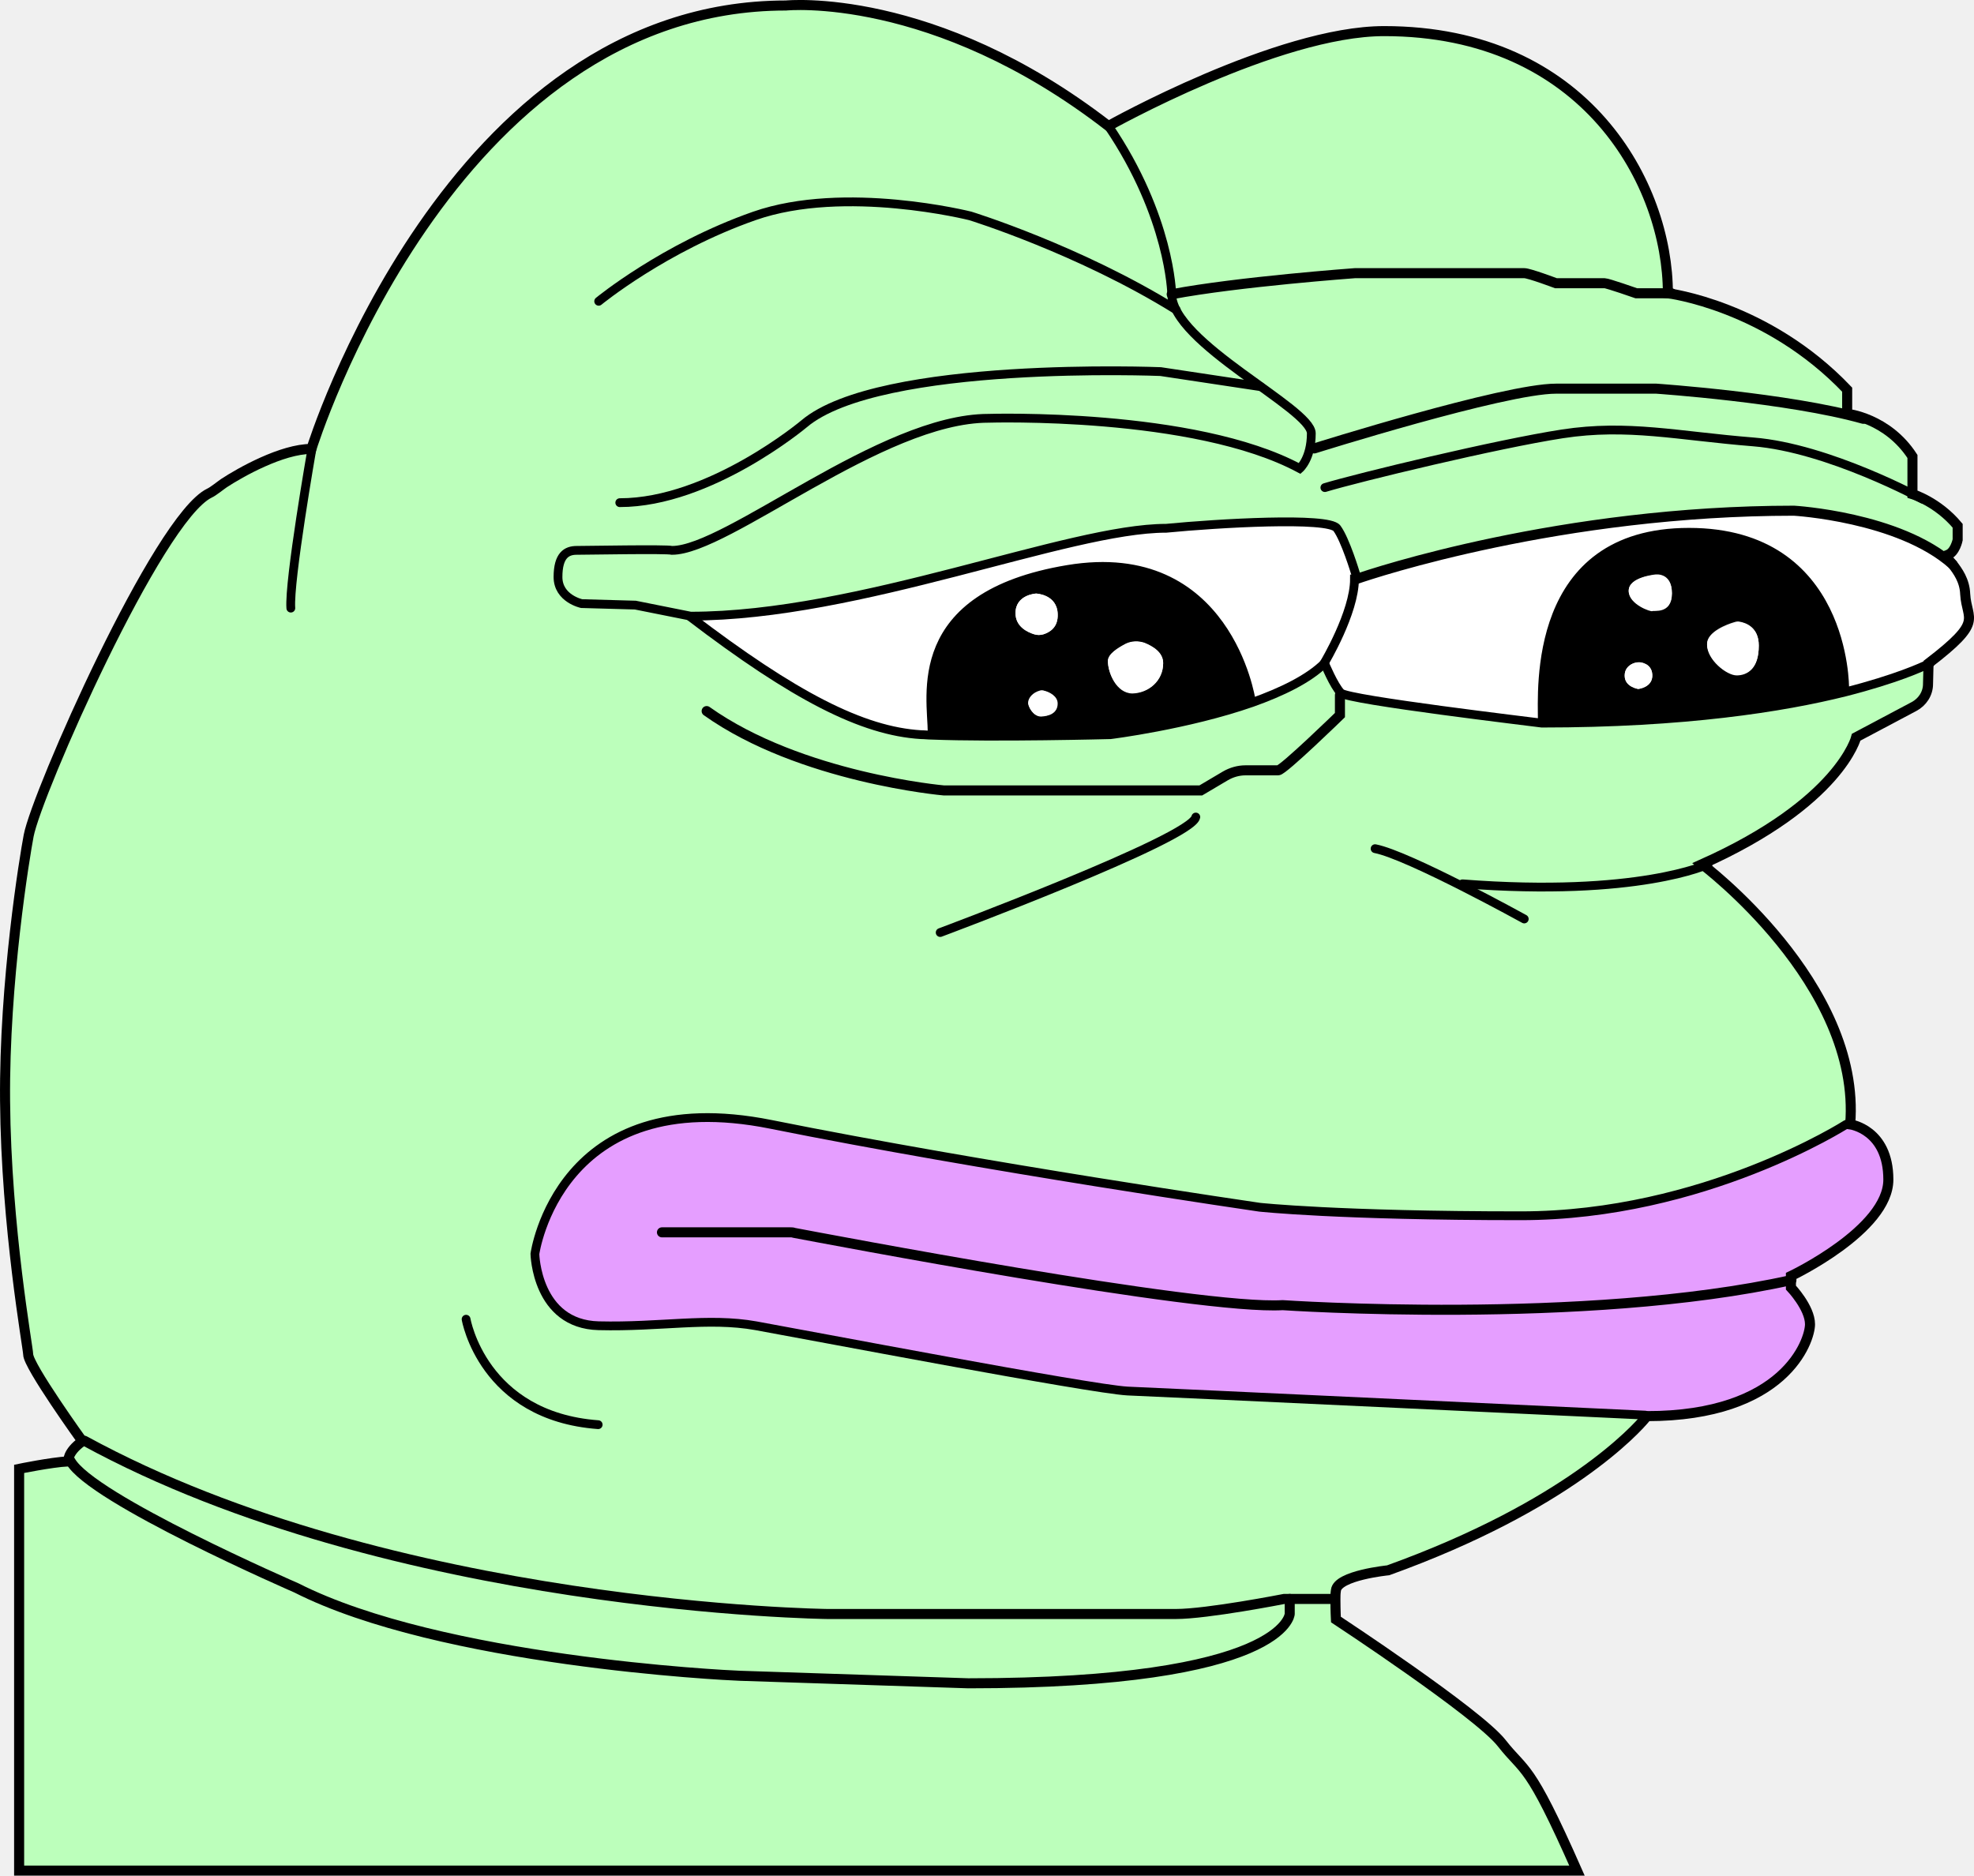
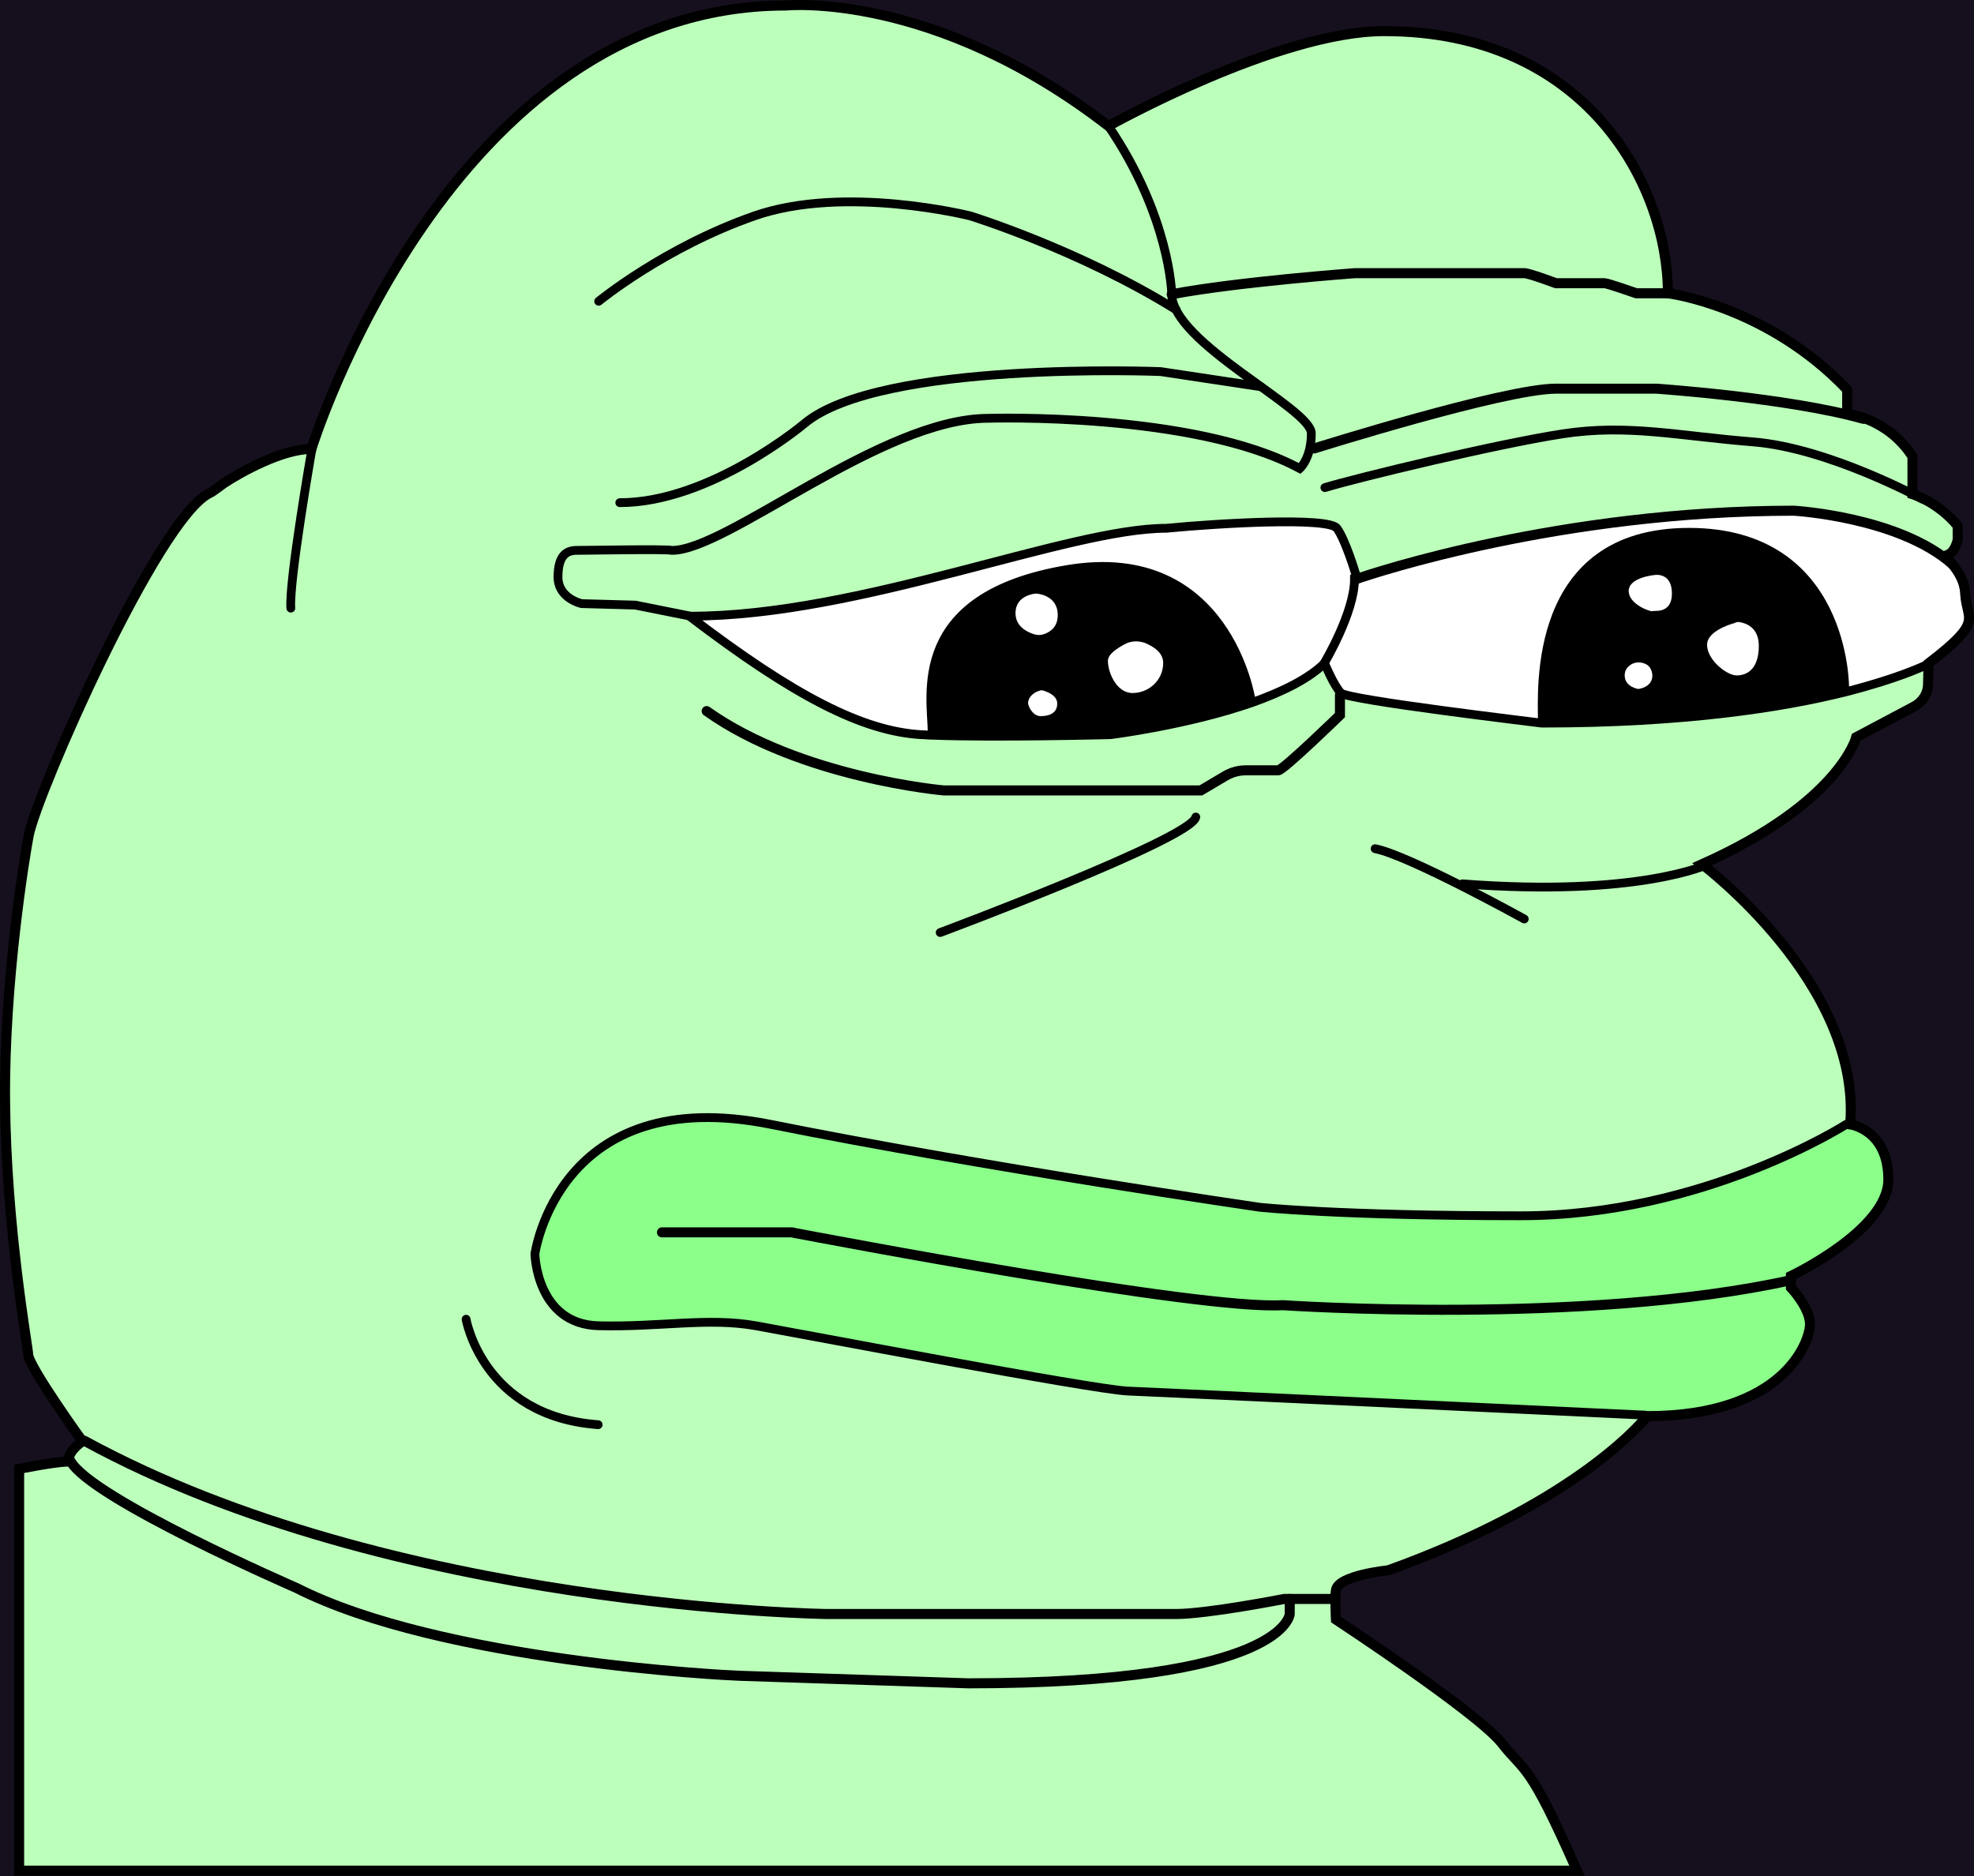
- <svg xmlns="http://www.w3.org/2000/svg" width="90.86mm" height="86.337mm" viewBox="0 0 90.86 86.337" version="1.1" id="svg1" xml:space="preserve">
+ <svg xmlns="http://www.w3.org/2000/svg" width="90.859mm" height="86.337mm" viewBox="0 0 90.859 86.337" version="1.1" id="svg1" xml:space="preserve">
  <defs id="defs1" />
-   <g id="layer1" transform="translate(-3296.678,-85.73261)">
-     <g id="g170-0-9" transform="matrix(0.2311585,0,0,0.2311585,3296.079,84.22902)">
-       <g id="g159-8-5">
-         <g id="g148-1-3">
-           <path class="st0" d="m 330.4,288.7 -0.3,-0.3 c 0,0 -95.7,-4.5 -103.1,-4.8 -7.4,-0.4 -64.5,-11.3 -74,-13 -9.5,-1.7 -19,0.3 -31.3,0 -12.3,-0.3 -12.7,-14.3 -12.7,-14.3 0,0 4.7,-34.3 47,-25.8 42.3,8.5 97.3,16.5 97.3,16.5 0,0 15.7,1.7 52,1.7 36.3,0 64.8,-18.2 64.8,-18.2 h 1 c 0,0 7.6,1 7.6,11 0,10 -19.4,19.2 -19.4,19.2 v 2.3 c 0,0 3.8,4 3.8,7.3 0,3.3 -5,18.3 -32.5,18.3 0.1,-0.2 0,-0.1 -0.2,0.1 z" id="path134-0-1" style="fill:#e59eff;fill-opacity:1" />
-           <path class="st1" d="M 3.6,225.6 C 3.4,201.9 7.5,177 8.3,172.8 c 1.6,-8.4 25.7,-63.2 36,-68.2 0.7,-0.3 2.3,-1.6 2.9,-2 3.2,-2.1 11.5,-6.8 17.4,-6.8 0,0 27.3,-88.3 94.5,-88.3 0,0 29.3,-3 64.2,24 12.3,18.2 12.6,33.5 12.6,33.5 0,9.8 27.8,22.8 27.8,27.8 0,5 -2.3,7 -2.3,7 -21,-11.3 -62,-10 -62,-10 -21.3,0 -52,26.3 -63,26.3 -1,-0.3 -17,0 -19,0 -2,0 -3.7,1 -3.7,5.3 0,4.3 4.7,5.3 4.7,5.3 l 10.7,0.3 11,2.2 c 20.7,15.8 34.3,22.8 46,23.5 0.6,0 1.3,0.1 2.1,0.1 12.4,0.5 35.6,-0.1 35.6,-0.1 0,0 15.3,-1.9 28.2,-6.4 5.9,-2.1 11.2,-4.7 14.5,-7.9 0,0 2,4.7 3.3,6 1.3,1.3 38.6,5.8 40,6 0,0 0,0 0,0 28.4,0 48,-3.2 60.4,-6.2 10.2,-2.5 15.4,-5 16.6,-5.6 l -0.1,4 c 0,1.9 -1.1,3.6 -2.8,4.5 l -11.5,6.1 c 0,0 -3.2,13 -30.7,25.3 0,0 31.8,23.8 29.5,51.8 h -1 c 0,0 -28.4,18.2 -64.8,18.2 -36.4,0 -52,-1.7 -52,-1.7 0,0 -55,-8 -97.3,-16.5 -42.3,-8.5 -47,25.8 -47,25.8 0,0 0.3,14 12.7,14.3 12.3,0.3 21.8,-1.7 31.3,0 9.5,1.7 66.6,12.6 74,13 7.4,0.3 103.1,4.8 103.1,4.8 l 0.3,0.3 c -1.9,2.3 -15.5,17.5 -51.3,30.4 0,0 -10.1,1 -10.4,4 -0.1,0.6 -0.1,1.2 -0.1,1.8 h -0.3 -9 -1 c 0,0 -15.3,3 -21.6,3 -6.3,0 -69.3,0 -69.3,0 0,0 -86.7,-1 -148,-34.5 H 19 c 0,0 -10.8,-15 -10.8,-17.3 0,-1 -4.4,-25 -4.6,-50.3 z" id="path135-3-1" style="fill:#bcffbb;fill-opacity:1" />
-           <path class="st2" d="m 393.9,124.9 c 0.3,5.3 3.8,5.3 -7.3,13.8 v 0.1 c -1.2,0.6 -6.4,3 -16.6,5.6 l -0.2,-0.8 c 0,0 0.3,-31 -31,-31 -31.3,0 -29.2,31.4 -29.2,37.5 v 0.5 c -1.4,-0.2 -38.6,-4.6 -40,-6 -1.4,-1.4 -3.3,-6 -3.3,-6 0,0 6,-10 6,-16.7 0,0 0.1,0 0.3,-0.1 3.4,-1.2 40.8,-13.6 87.1,-13.6 0,0 20.9,1.2 31.6,10.7 v 0 c 1.1,1.3 2.5,3.2 2.6,6 z" id="path136-1-2" style="fill:#ffffff" />
-           <path class="st1" d="m 392.4,111.1 v 2.8 c 0,0 -0.5,2.5 -2,3 -0.7,0.2 0,0.9 1,2.1 -10.7,-9.6 -31.6,-10.7 -31.6,-10.7 -46.3,0 -83.7,12.4 -87.1,13.6 l -0.3,-0.9 c 0,0 -2,-6.7 -3.7,-9 -1.7,-2.3 -23.7,-1 -34,0 -19.6,0 -61,17.5 -94.7,17.5 l -11,-2.2 -10.7,-0.3 c 0,0 -4.7,-1 -4.7,-5.3 0,-4.3 1.7,-5.3 3.7,-5.3 2,0 18,-0.3 19,0 11,0 41.7,-26.3 63,-26.3 0,0 41,-1.3 62,10 0,0 2.3,-2 2.3,-7 0,-5 -27.8,-18 -27.8,-27.8 0,0 -0.4,-15.3 -12.6,-33.4 0,0 33.7,-18.9 54.9,-18.9 40.3,0 56.5,30.7 56.5,52.2 0,0 19.7,2.4 35.7,19.2 v 4.8 c 0,0 8,0.8 13,8.5 v 7.5 c 0.1,-0.3 5.1,1.2 9.1,5.9 z" id="path137-1-6" style="fill:#bcffbb;fill-opacity:1" />
-           <path d="m 369.9,143.5 0.2,0.8 c -12.4,3.1 -32,6.2 -60.4,6.2 0,0 0,0 0,0 V 150 c 0,-6.1 -2.2,-37.5 29.2,-37.5 31.4,0 31,31 31,31 z M 352.8,135 c 0,-3.6 -2.6,-4.5 -3.8,-4.7 -0.4,-0.1 -0.8,0 -1.1,0.1 -1.4,0.4 -5.4,1.9 -5.4,4.3 0,3 3.8,6.1 5.9,6.1 2.1,0 4.4,-1 4.4,-5.8 z m -17.3,-10.4 c 0,-4.2 -3.3,-3.7 -3.3,-3.7 0,0 -5.3,0.5 -5.3,3.2 0,2.7 4.5,4.1 4.7,4 0.1,-0.2 3.9,0.7 3.9,-3.5 z m -6.7,19.1 c 0,0 2.9,-0.3 2.8,-2.8 0,-1.2 -0.7,-1.9 -1.4,-2.2 -0.9,-0.5 -1.9,-0.4 -2.8,0.1 -0.7,0.4 -1.3,1.1 -1.3,2.2 -0.1,2.3 2.7,2.7 2.7,2.7 z" id="path138-5-9" />
-           <path class="st2" d="m 349,130.4 c 1.2,0.2 3.8,1 3.8,4.7 0,4.7 -2.4,5.9 -4.4,5.9 -2,0 -5.9,-3.1 -5.9,-6.1 0,-2.5 4,-3.9 5.4,-4.3 0.4,-0.2 0.8,-0.3 1.1,-0.2 z" id="path139-0-1" style="fill:#ffffff" />
-           <path class="st2" d="m 332.2,121 c 0,0 3.3,-0.5 3.3,3.7 0,4.2 -3.7,3.3 -3.9,3.5 -0.2,0.2 -4.7,-1.3 -4.7,-4 0,-2.8 5.3,-3.2 5.3,-3.2 z" id="path140-8-9" style="fill:#ffffff" />
-           <path class="st2" d="m 331.6,140.9 c 0.1,2.5 -2.8,2.8 -2.8,2.8 0,0 -2.7,-0.4 -2.7,-2.7 0,-1.2 0.7,-1.8 1.3,-2.2 0.9,-0.5 1.9,-0.5 2.8,-0.1 0.7,0.3 1.3,1 1.4,2.2 z" id="path141-4-0" style="fill:#ffffff" />
-           <path class="st3" d="M 316.9,378.9 H 6.4 v -80 c 0,0 6.3,-1.3 9.8,-1.5 h 0.5 c 4,7.5 45,25.3 45,25.3 28.8,14.6 85.3,17.4 88.3,17.5 l 45.5,1.5 c 63.2,0 64,-13.8 64,-13.8 v -3 h 9 0.3 c 0,2.2 0.1,4 0.1,4 0,0 28.3,18.6 33,24.6 4.7,6 5.3,3.4 15,25.4 z" id="path142-9-6" style="fill:#bcffbb;fill-opacity:1" />
-           <path class="st2" d="m 272.4,120.9 0.3,0.9 c -0.2,0.1 -0.3,0.1 -0.3,0.1 0,6.7 -6,16.7 -6,16.7 -3.2,3.2 -8.6,5.8 -14.5,7.9 l -0.3,-0.6 c 0,0 -4.7,-31.3 -36.5,-26 -31.8,5.3 -27,25.3 -27,32.5 v 0.6 c -0.7,0 -1.4,-0.1 -2.1,-0.1 -11.7,-0.7 -25.3,-7.7 -46,-23.5 33.7,0 75.1,-17.5 94.7,-17.5 10.3,-1 32.3,-2.3 34,0 1.7,2.3 3.7,9 3.7,9 z" id="path143-3-1" style="fill:#ffffff" />
-           <path class="st1" d="m 259.4,324.9 v 3 c 0,0 -0.8,13.8 -64,13.8 l -45.5,-1.5 c -3,-0.1 -59.5,-2.9 -88.3,-17.5 0,0 -41,-17.8 -45,-25.3 h -0.5 c 0,0 -0.3,-1.8 2.8,-4 h 0.5 c 61.3,33.5 148,34.5 148,34.5 0,0 63,0 69.3,0 6.3,0 21.6,-3 21.6,-3 z" id="path144-0-7" style="fill:#bcffbb;fill-opacity:1" />
-           <path d="m 251.7,145.9 0.3,0.6 c -12.9,4.5 -28.2,6.4 -28.2,6.4 0,0 -23.2,0.6 -35.6,0.1 v -0.6 c 0,-7.3 -4.8,-27.3 27,-32.5 31.8,-5.2 36.5,26 36.5,26 z m -17.5,-7.3 c 0,-2.1 -2.1,-3.4 -3.7,-4 -1.2,-0.5 -2.6,-0.4 -3.8,0.2 -1.5,0.8 -3.5,2 -3.5,3.4 0,2.3 1.7,6.4 4.9,6.4 3.2,-0.1 6.1,-2.5 6.1,-6 z m -23.8,-5.8 c 1.2,-0.4 2.9,-1.3 2.8,-4 -0.1,-4 -4.3,-4.1 -4.3,-4.1 0,0 -4.1,0.2 -4.1,3.9 0,2.7 2.4,3.8 3.7,4.2 0.6,0.2 1.2,0.2 1.9,0 z m 2.8,13.8 c 0,-1.5 -1.7,-2.3 -2.5,-2.5 -0.3,-0.1 -0.6,-0.1 -0.9,0 -1.5,0.4 -2.4,1.5 -2.4,2.5 0,0.6 0.9,2.6 2.5,2.6 1.6,-0.1 3.3,-0.7 3.3,-2.6 z" id="path145-5-3" />
-           <path class="st2" d="m 230.5,134.5 c 1.7,0.7 3.7,1.9 3.7,4 0,3.5 -2.9,6 -6.1,6 -3.2,0 -4.9,-4.1 -4.9,-6.4 0,-1.4 2,-2.6 3.5,-3.4 1.2,-0.6 2.6,-0.6 3.8,-0.2 z" id="path146-2-8" style="fill:#ffffff" />
-           <path class="st2" d="m 213.2,128.8 c 0.1,2.6 -1.6,3.6 -2.8,4 -0.6,0.2 -1.3,0.2 -1.9,0 -1.3,-0.4 -3.7,-1.5 -3.7,-4.2 0,-3.7 4.1,-3.9 4.1,-3.9 0,0 4.2,0.2 4.3,4.1 z" id="path147-3-7" style="fill:#ffffff" />
-           <path class="st2" d="m 210.6,144.1 c 0.8,0.3 2.5,1 2.5,2.5 0,2 -1.7,2.5 -3.3,2.5 -1.6,0 -2.5,-2 -2.5,-2.6 0,-1 0.9,-2.1 2.4,-2.5 0.3,-0.1 0.6,0 0.9,0.1 z" id="path148-8-0" style="fill:#ffffff" />
+   <g id="layer1" transform="translate(-2211.787,-93.7535)">
+     <rect style="fill:#16101e;fill-opacity:1;stroke:none;stroke-width:3.381" id="rect130-7" width="510.718" height="521.362" x="2027.05" y="-22.17" />
+     <g id="g566" transform="matrix(0.2311585,0,0,0.2311585,2211.188,92.24991)">
+       <g id="g555">
+         <g id="g544">
+           <path class="st0" d="m 330.4,288.7 -0.3,-0.3 c 0,0 -95.7,-4.5 -103.1,-4.8 -7.4,-0.4 -64.5,-11.3 -74,-13 -9.5,-1.7 -19,0.3 -31.3,0 -12.3,-0.3 -12.7,-14.3 -12.7,-14.3 0,0 4.7,-34.3 47,-25.8 42.3,8.5 97.3,16.5 97.3,16.5 0,0 15.7,1.7 52,1.7 36.3,0 64.8,-18.2 64.8,-18.2 h 1 c 0,0 7.6,1 7.6,11 0,10 -19.4,19.2 -19.4,19.2 v 2.3 c 0,0 3.8,4 3.8,7.3 0,3.3 -5,18.3 -32.5,18.3 0.1,-0.2 0,-0.1 -0.2,0.1 z" id="path530" style="fill:#8bff8a;fill-opacity:1" />
+           <path class="st1" d="M 3.6,225.6 C 3.4,201.9 7.5,177 8.3,172.8 c 1.6,-8.4 25.7,-63.2 36,-68.2 0.7,-0.3 2.3,-1.6 2.9,-2 3.2,-2.1 11.5,-6.8 17.4,-6.8 0,0 27.3,-88.3 94.5,-88.3 0,0 29.3,-3 64.2,24 12.3,18.2 12.6,33.5 12.6,33.5 0,9.8 27.8,22.8 27.8,27.8 0,5 -2.3,7 -2.3,7 -21,-11.3 -62,-10 -62,-10 -21.3,0 -52,26.3 -63,26.3 -1,-0.3 -17,0 -19,0 -2,0 -3.7,1 -3.7,5.3 0,4.3 4.7,5.3 4.7,5.3 l 10.7,0.3 11,2.2 c 20.7,15.8 34.3,22.8 46,23.5 0.6,0 1.3,0.1 2.1,0.1 12.4,0.5 35.6,-0.1 35.6,-0.1 0,0 15.3,-1.9 28.2,-6.4 5.9,-2.1 11.2,-4.7 14.5,-7.9 0,0 2,4.7 3.3,6 1.3,1.3 38.6,5.8 40,6 0,0 0,0 0,0 28.4,0 48,-3.2 60.4,-6.2 10.2,-2.5 15.4,-5 16.6,-5.6 l -0.1,4 c 0,1.9 -1.1,3.6 -2.8,4.5 l -11.5,6.1 c 0,0 -3.2,13 -30.7,25.3 0,0 31.8,23.8 29.5,51.8 h -1 c 0,0 -28.4,18.2 -64.8,18.2 -36.4,0 -52,-1.7 -52,-1.7 0,0 -55,-8 -97.3,-16.5 -42.3,-8.5 -47,25.8 -47,25.8 0,0 0.3,14 12.7,14.3 12.3,0.3 21.8,-1.7 31.3,0 9.5,1.7 66.6,12.6 74,13 7.4,0.3 103.1,4.8 103.1,4.8 l 0.3,0.3 c -1.9,2.3 -15.5,17.5 -51.3,30.4 0,0 -10.1,1 -10.4,4 -0.1,0.6 -0.1,1.2 -0.1,1.8 h -0.3 -9 -1 c 0,0 -15.3,3 -21.6,3 -6.3,0 -69.3,0 -69.3,0 0,0 -86.7,-1 -148,-34.5 H 19 c 0,0 -10.8,-15 -10.8,-17.3 0,-1 -4.4,-25 -4.6,-50.3 z" id="path531" style="fill:#bcffbb;fill-opacity:1" />
+           <path class="st2" d="m 393.9,124.9 c 0.3,5.3 3.8,5.3 -7.3,13.8 v 0.1 c -1.2,0.6 -6.4,3 -16.6,5.6 l -0.2,-0.8 c 0,0 0.3,-31 -31,-31 -31.3,0 -29.2,31.4 -29.2,37.5 v 0.5 c -1.4,-0.2 -38.6,-4.6 -40,-6 -1.4,-1.4 -3.3,-6 -3.3,-6 0,0 6,-10 6,-16.7 0,0 0.1,0 0.3,-0.1 3.4,-1.2 40.8,-13.6 87.1,-13.6 0,0 20.9,1.2 31.6,10.7 v 0 c 1.1,1.3 2.5,3.2 2.6,6 z" id="path532" style="fill:#ffffff" />
+           <path class="st1" d="m 392.4,111.1 v 2.8 c 0,0 -0.5,2.5 -2,3 -0.7,0.2 0,0.9 1,2.1 -10.7,-9.6 -31.6,-10.7 -31.6,-10.7 -46.3,0 -83.7,12.4 -87.1,13.6 l -0.3,-0.9 c 0,0 -2,-6.7 -3.7,-9 -1.7,-2.3 -23.7,-1 -34,0 -19.6,0 -61,17.5 -94.7,17.5 l -11,-2.2 -10.7,-0.3 c 0,0 -4.7,-1 -4.7,-5.3 0,-4.3 1.7,-5.3 3.7,-5.3 2,0 18,-0.3 19,0 11,0 41.7,-26.3 63,-26.3 0,0 41,-1.3 62,10 0,0 2.3,-2 2.3,-7 0,-5 -27.8,-18 -27.8,-27.8 0,0 -0.4,-15.3 -12.6,-33.4 0,0 33.7,-18.9 54.9,-18.9 40.3,0 56.5,30.7 56.5,52.2 0,0 19.7,2.4 35.7,19.2 v 4.8 c 0,0 8,0.8 13,8.5 v 7.5 c 0.1,-0.3 5.1,1.2 9.1,5.9 z" id="path533" style="fill:#bcffbb;fill-opacity:1" />
+           <path d="m 369.9,143.5 0.2,0.8 c -12.4,3.1 -32,6.2 -60.4,6.2 0,0 0,0 0,0 V 150 c 0,-6.1 -2.2,-37.5 29.2,-37.5 31.4,0 31,31 31,31 z M 352.8,135 c 0,-3.6 -2.6,-4.5 -3.8,-4.7 -0.4,-0.1 -0.8,0 -1.1,0.1 -1.4,0.4 -5.4,1.9 -5.4,4.3 0,3 3.8,6.1 5.9,6.1 2.1,0 4.4,-1 4.4,-5.8 z m -17.3,-10.4 c 0,-4.2 -3.3,-3.7 -3.3,-3.7 0,0 -5.3,0.5 -5.3,3.2 0,2.7 4.5,4.1 4.7,4 0.1,-0.2 3.9,0.7 3.9,-3.5 z m -6.7,19.1 c 0,0 2.9,-0.3 2.8,-2.8 0,-1.2 -0.7,-1.9 -1.4,-2.2 -0.9,-0.5 -1.9,-0.4 -2.8,0.1 -0.7,0.4 -1.3,1.1 -1.3,2.2 -0.1,2.3 2.7,2.7 2.7,2.7 z" id="path534" />
+           <path class="st2" d="m 349,130.4 c 1.2,0.2 3.8,1 3.8,4.7 0,4.7 -2.4,5.9 -4.4,5.9 -2,0 -5.9,-3.1 -5.9,-6.1 0,-2.5 4,-3.9 5.4,-4.3 0.4,-0.2 0.8,-0.3 1.1,-0.2 z" id="path535" style="fill:#ffffff" />
+           <path class="st2" d="m 332.2,121 c 0,0 3.3,-0.5 3.3,3.7 0,4.2 -3.7,3.3 -3.9,3.5 -0.2,0.2 -4.7,-1.3 -4.7,-4 0,-2.8 5.3,-3.2 5.3,-3.2 z" id="path536" style="fill:#ffffff" />
+           <path class="st2" d="m 331.6,140.9 c 0.1,2.5 -2.8,2.8 -2.8,2.8 0,0 -2.7,-0.4 -2.7,-2.7 0,-1.2 0.7,-1.8 1.3,-2.2 0.9,-0.5 1.9,-0.5 2.8,-0.1 0.7,0.3 1.3,1 1.4,2.2 z" id="path537" style="fill:#ffffff" />
+           <path class="st3" d="M 316.9,378.9 H 6.4 v -80 c 0,0 6.3,-1.3 9.8,-1.5 h 0.5 c 4,7.5 45,25.3 45,25.3 28.8,14.6 85.3,17.4 88.3,17.5 l 45.5,1.5 c 63.2,0 64,-13.8 64,-13.8 v -3 h 9 0.3 c 0,2.2 0.1,4 0.1,4 0,0 28.3,18.6 33,24.6 4.7,6 5.3,3.4 15,25.4 z" id="path538" style="fill:#bcffbb;fill-opacity:1" />
+           <path class="st2" d="m 272.4,120.9 0.3,0.9 c -0.2,0.1 -0.3,0.1 -0.3,0.1 0,6.7 -6,16.7 -6,16.7 -3.2,3.2 -8.6,5.8 -14.5,7.9 l -0.3,-0.6 c 0,0 -4.7,-31.3 -36.5,-26 -31.8,5.3 -27,25.3 -27,32.5 v 0.6 c -0.7,0 -1.4,-0.1 -2.1,-0.1 -11.7,-0.7 -25.3,-7.7 -46,-23.5 33.7,0 75.1,-17.5 94.7,-17.5 10.3,-1 32.3,-2.3 34,0 1.7,2.3 3.7,9 3.7,9 z" id="path539" style="fill:#ffffff" />
+           <path class="st1" d="m 259.4,324.9 v 3 c 0,0 -0.8,13.8 -64,13.8 l -45.5,-1.5 c -3,-0.1 -59.5,-2.9 -88.3,-17.5 0,0 -41,-17.8 -45,-25.3 h -0.5 c 0,0 -0.3,-1.8 2.8,-4 h 0.5 c 61.3,33.5 148,34.5 148,34.5 0,0 63,0 69.3,0 6.3,0 21.6,-3 21.6,-3 z" id="path540" style="fill:#bcffbb;fill-opacity:1" />
+           <path d="m 251.7,145.9 0.3,0.6 c -12.9,4.5 -28.2,6.4 -28.2,6.4 0,0 -23.2,0.6 -35.6,0.1 v -0.6 c 0,-7.3 -4.8,-27.3 27,-32.5 31.8,-5.2 36.5,26 36.5,26 z m -17.5,-7.3 c 0,-2.1 -2.1,-3.4 -3.7,-4 -1.2,-0.5 -2.6,-0.4 -3.8,0.2 -1.5,0.8 -3.5,2 -3.5,3.4 0,2.3 1.7,6.4 4.9,6.4 3.2,-0.1 6.1,-2.5 6.1,-6 z m -23.8,-5.8 c 1.2,-0.4 2.9,-1.3 2.8,-4 -0.1,-4 -4.3,-4.1 -4.3,-4.1 0,0 -4.1,0.2 -4.1,3.9 0,2.7 2.4,3.8 3.7,4.2 0.6,0.2 1.2,0.2 1.9,0 z m 2.8,13.8 c 0,-1.5 -1.7,-2.3 -2.5,-2.5 -0.3,-0.1 -0.6,-0.1 -0.9,0 -1.5,0.4 -2.4,1.5 -2.4,2.5 0,0.6 0.9,2.6 2.5,2.6 1.6,-0.1 3.3,-0.7 3.3,-2.6 z" id="path541" />
+           <path class="st2" d="m 230.5,134.5 c 1.7,0.7 3.7,1.9 3.7,4 0,3.5 -2.9,6 -6.1,6 -3.2,0 -4.9,-4.1 -4.9,-6.4 0,-1.4 2,-2.6 3.5,-3.4 1.2,-0.6 2.6,-0.6 3.8,-0.2 z" id="path542" style="fill:#ffffff" />
+           <path class="st2" d="m 213.2,128.8 c 0.1,2.6 -1.6,3.6 -2.8,4 -0.6,0.2 -1.3,0.2 -1.9,0 -1.3,-0.4 -3.7,-1.5 -3.7,-4.2 0,-3.7 4.1,-3.9 4.1,-3.9 0,0 4.2,0.2 4.3,4.1 z" id="path543" style="fill:#ffffff" />
+           <path class="st2" d="m 210.6,144.1 c 0.8,0.3 2.5,1 2.5,2.5 0,2 -1.7,2.5 -3.3,2.5 -1.6,0 -2.5,-2 -2.5,-2.6 0,-1 0.9,-2.1 2.4,-2.5 0.3,-0.1 0.6,0 0.9,0.1 z" id="path544" style="fill:#ffffff" />
        </g>
-         <g id="g158-7-3">
-           <path class="st4" d="m 391.4,118.9 c 1,1.3 2.4,3.2 2.5,5.9 0.3,5.3 3.8,5.3 -7.3,13.8 v 0.1 l -0.1,4 c 0,1.9 -1.1,3.6 -2.8,4.5 l -11.5,6.1 c 0,0 -3.2,13 -30.7,25.3 0,0 31.8,23.8 29.5,51.8 0,0 7.6,1 7.6,11 0,10 -19.4,19.2 -19.4,19.2 v 2.3 c 0,0 3.8,4 3.8,7.3 0,3.3 -5,18.3 -32.5,18.3 0,0 -0.1,0.1 -0.2,0.3 -1.9,2.3 -15.5,17.5 -51.3,30.4 0,0 -10.1,1 -10.4,4 -0.1,0.6 -0.1,1.2 -0.1,1.8 0,2.2 0.1,4 0.1,4 0,0 28.3,18.6 33,24.6 4.7,6 5.3,3.4 15,25.4 H 6.4 v -80 c 0,0 6.3,-1.3 9.8,-1.5 0,0 -0.3,-1.8 2.8,-4 0,0 -10.8,-15 -10.8,-17.3 C 8.2,275 3.8,251 3.6,225.7 3.4,202 7.5,177.1 8.3,172.9 c 1.6,-8.4 25.7,-63.2 36,-68.2 0.7,-0.3 2.3,-1.6 2.9,-2 3.2,-2.1 11.5,-6.8 17.4,-6.8 0,0 27.3,-88.3 94.5,-88.3 0,0 29.3,-3 64.2,24 0,0 33.7,-18.9 54.9,-18.9 40.3,0 56.5,30.7 56.5,52.2 0,0 19.7,2.4 35.7,19.2 v 4.8 c 0,0 8,0.8 13,8.5 v 7.5 c 0,0 5,1.5 9,6.3 v 2.8 c 0,0 -0.5,2.5 -2,3 -0.7,0.1 0,0.7 1,1.9" id="path149-8-6" style="fill:none;stroke:#000000;stroke-width:2;stroke-linecap:round;stroke-miterlimit:10" />
-           <path class="st4" d="m 272.7,121.8 c 3.4,-1.2 40.8,-13.6 87.1,-13.6 0,0 20.9,1.2 31.6,10.7 v 0" id="path150-0-9" style="fill:none;stroke:#000000;stroke-width:2;stroke-linecap:round;stroke-miterlimit:10" />
-           <path class="st5" d="m 386.9,138.6 c 0,0 -0.1,0 -0.3,0.1 -1.2,0.6 -6.4,3 -16.6,5.6 -12.4,3.1 -32,6.2 -60.4,6.2 0,0 0,0 0,0 -1.4,-0.2 -38.6,-4.6 -40,-6 -1.4,-1.4 -3.3,-6 -3.3,-6 0,0 6,-10 6,-16.7 0,0 0.1,0 0.3,-0.1" id="path151-4-1" style="fill:none;stroke:#000000;stroke-width:1.75;stroke-linecap:round;stroke-miterlimit:10" />
-           <path class="st5" d="m 266.4,138.5 c -3.2,3.2 -8.6,5.8 -14.5,7.9 -12.9,4.5 -28.2,6.4 -28.2,6.4 0,0 -23.2,0.6 -35.6,0.1 -0.7,0 -1.4,-0.1 -2.1,-0.1 -11.7,-0.7 -25.3,-7.7 -46,-23.5" id="path152-5-4" style="fill:none;stroke:#000000;stroke-width:1.75;stroke-linecap:round;stroke-miterlimit:10" />
-           <path class="st5" d="m 223.3,31.6 c 12.3,18.1 12.6,33.4 12.6,33.4 0,9.8 27.8,22.8 27.8,27.8 0,5 -2.3,7 -2.3,7 -21,-11.3 -62,-10 -62,-10 -21.3,0 -52,26.3 -63,26.3 -1,-0.3 -17,0 -19,0 -2,0 -3.7,1 -3.7,5.3 0,4.3 4.7,5.3 4.7,5.3 l 10.7,0.3 11,2.2 c 33.7,0 75.1,-17.5 94.7,-17.5 10.3,-1 32.3,-2.3 34,0 1.7,2.3 3.7,9 3.7,9" id="path153-7-1" style="fill:none;stroke:#000000;stroke-width:1.75;stroke-linecap:round;stroke-miterlimit:10" />
-           <path class="st5" d="m 370.2,230.4 c 0,0 -28.4,18.2 -64.8,18.2 -36.4,0 -52,-1.7 -52,-1.7 0,0 -55,-8 -97.3,-16.5 -42.3,-8.5 -47,25.8 -47,25.8 0,0 0.3,14 12.7,14.3 12.3,0.3 21.8,-1.7 31.3,0 9.5,1.7 66.6,12.6 74,13 7.4,0.3 103.1,4.8 103.1,4.8" id="path154-1-4" style="fill:none;stroke:#000000;stroke-width:1.75;stroke-linecap:round;stroke-miterlimit:10" />
-           <path class="st4" d="m 259.4,324.9 v 3 c 0,0 -0.8,13.8 -64,13.8 l -45.5,-1.5 c -3,-0.1 -59.5,-2.9 -88.3,-17.5 0,0 -41,-17.8 -45,-25.3" id="path155-0-6" style="fill:none;stroke:#000000;stroke-width:2;stroke-linecap:round;stroke-miterlimit:10" />
-           <path class="st4" d="m 19.4,293.4 c 61.3,33.5 148,34.5 148,34.5 0,0 63,0 69.3,0 6.3,0 21.6,-3 21.6,-3 h 1 9" id="path156-6-1" style="fill:none;stroke:#000000;stroke-width:2;stroke-linecap:round;stroke-miterlimit:10" />
-           <path class="st5" d="m 251.7,145.9 c 0,0 -4.7,-31.3 -36.5,-26 -31.8,5.3 -27,25.3 -27,32.5" id="path157-0-0" style="fill:none;stroke:#000000;stroke-width:1.75;stroke-linecap:round;stroke-miterlimit:10" />
-           <path class="st6" d="m 369.9,143.5 c 0,0 0.3,-31 -31,-31 -31.3,0 -29.2,31.4 -29.2,37.5" id="path158-3-2" style="fill:none;stroke:#000000;stroke-width:1.75;stroke-miterlimit:10" />
+         <g id="g554">
+           <path class="st4" d="m 391.4,118.9 c 1,1.3 2.4,3.2 2.5,5.9 0.3,5.3 3.8,5.3 -7.3,13.8 v 0.1 l -0.1,4 c 0,1.9 -1.1,3.6 -2.8,4.5 l -11.5,6.1 c 0,0 -3.2,13 -30.7,25.3 0,0 31.8,23.8 29.5,51.8 0,0 7.6,1 7.6,11 0,10 -19.4,19.2 -19.4,19.2 v 2.3 c 0,0 3.8,4 3.8,7.3 0,3.3 -5,18.3 -32.5,18.3 0,0 -0.1,0.1 -0.2,0.3 -1.9,2.3 -15.5,17.5 -51.3,30.4 0,0 -10.1,1 -10.4,4 -0.1,0.6 -0.1,1.2 -0.1,1.8 0,2.2 0.1,4 0.1,4 0,0 28.3,18.6 33,24.6 4.7,6 5.3,3.4 15,25.4 H 6.4 v -80 c 0,0 6.3,-1.3 9.8,-1.5 0,0 -0.3,-1.8 2.8,-4 0,0 -10.8,-15 -10.8,-17.3 C 8.2,275 3.8,251 3.6,225.7 3.4,202 7.5,177.1 8.3,172.9 c 1.6,-8.4 25.7,-63.2 36,-68.2 0.7,-0.3 2.3,-1.6 2.9,-2 3.2,-2.1 11.5,-6.8 17.4,-6.8 0,0 27.3,-88.3 94.5,-88.3 0,0 29.3,-3 64.2,24 0,0 33.7,-18.9 54.9,-18.9 40.3,0 56.5,30.7 56.5,52.2 0,0 19.7,2.4 35.7,19.2 v 4.8 c 0,0 8,0.8 13,8.5 v 7.5 c 0,0 5,1.5 9,6.3 v 2.8 c 0,0 -0.5,2.5 -2,3 -0.7,0.1 0,0.7 1,1.9" id="path545" style="fill:none;stroke:#000000;stroke-width:2;stroke-linecap:round;stroke-miterlimit:10" />
+           <path class="st4" d="m 272.7,121.8 c 3.4,-1.2 40.8,-13.6 87.1,-13.6 0,0 20.9,1.2 31.6,10.7 v 0" id="path546" style="fill:none;stroke:#000000;stroke-width:2;stroke-linecap:round;stroke-miterlimit:10" />
+           <path class="st5" d="m 386.9,138.6 c 0,0 -0.1,0 -0.3,0.1 -1.2,0.6 -6.4,3 -16.6,5.6 -12.4,3.1 -32,6.2 -60.4,6.2 0,0 0,0 0,0 -1.4,-0.2 -38.6,-4.6 -40,-6 -1.4,-1.4 -3.3,-6 -3.3,-6 0,0 6,-10 6,-16.7 0,0 0.1,0 0.3,-0.1" id="path547" style="fill:none;stroke:#000000;stroke-width:1.75;stroke-linecap:round;stroke-miterlimit:10" />
+           <path class="st5" d="m 266.4,138.5 c -3.2,3.2 -8.6,5.8 -14.5,7.9 -12.9,4.5 -28.2,6.4 -28.2,6.4 0,0 -23.2,0.6 -35.6,0.1 -0.7,0 -1.4,-0.1 -2.1,-0.1 -11.7,-0.7 -25.3,-7.7 -46,-23.5" id="path548" style="fill:none;stroke:#000000;stroke-width:1.75;stroke-linecap:round;stroke-miterlimit:10" />
+           <path class="st5" d="m 223.3,31.6 c 12.3,18.1 12.6,33.4 12.6,33.4 0,9.8 27.8,22.8 27.8,27.8 0,5 -2.3,7 -2.3,7 -21,-11.3 -62,-10 -62,-10 -21.3,0 -52,26.3 -63,26.3 -1,-0.3 -17,0 -19,0 -2,0 -3.7,1 -3.7,5.3 0,4.3 4.7,5.3 4.7,5.3 l 10.7,0.3 11,2.2 c 33.7,0 75.1,-17.5 94.7,-17.5 10.3,-1 32.3,-2.3 34,0 1.7,2.3 3.7,9 3.7,9" id="path549" style="fill:none;stroke:#000000;stroke-width:1.75;stroke-linecap:round;stroke-miterlimit:10" />
+           <path class="st5" d="m 370.2,230.4 c 0,0 -28.4,18.2 -64.8,18.2 -36.4,0 -52,-1.7 -52,-1.7 0,0 -55,-8 -97.3,-16.5 -42.3,-8.5 -47,25.8 -47,25.8 0,0 0.3,14 12.7,14.3 12.3,0.3 21.8,-1.7 31.3,0 9.5,1.7 66.6,12.6 74,13 7.4,0.3 103.1,4.8 103.1,4.8" id="path550" style="fill:none;stroke:#000000;stroke-width:1.75;stroke-linecap:round;stroke-miterlimit:10" />
+           <path class="st4" d="m 259.4,324.9 v 3 c 0,0 -0.8,13.8 -64,13.8 l -45.5,-1.5 c -3,-0.1 -59.5,-2.9 -88.3,-17.5 0,0 -41,-17.8 -45,-25.3" id="path551" style="fill:none;stroke:#000000;stroke-width:2;stroke-linecap:round;stroke-miterlimit:10" />
+           <path class="st4" d="m 19.4,293.4 c 61.3,33.5 148,34.5 148,34.5 0,0 63,0 69.3,0 6.3,0 21.6,-3 21.6,-3 h 1 9" id="path552" style="fill:none;stroke:#000000;stroke-width:2;stroke-linecap:round;stroke-miterlimit:10" />
+           <path class="st5" d="m 251.7,145.9 c 0,0 -4.7,-31.3 -36.5,-26 -31.8,5.3 -27,25.3 -27,32.5" id="path553" style="fill:none;stroke:#000000;stroke-width:1.75;stroke-linecap:round;stroke-miterlimit:10" />
+           <path class="st6" d="m 369.9,143.5 c 0,0 0.3,-31 -31,-31 -31.3,0 -29.2,31.4 -29.2,37.5" id="path554" style="fill:none;stroke:#000000;stroke-width:1.75;stroke-miterlimit:10" />
        </g>
      </g>
-       <path class="st4" d="M 134.4,251.9 H 160 c 0.2,0 0.5,0 0.7,0.1 5.9,1.1 80.7,15.4 97.3,14.4 0,0 60.3,4.1 101.3,-5" id="path159-3-4" style="fill:none;stroke:#000000;stroke-width:2;stroke-linecap:round;stroke-miterlimit:10" />
-       <path class="st5" d="m 95.4,269.2 c 0,0 3.3,19.3 26.3,21" id="path160-5-0" style="fill:none;stroke:#000000;stroke-width:1.75;stroke-linecap:round;stroke-miterlimit:10" />
-       <path class="st5" d="m 189.8,192.2 c 0,0 50.1,-18.7 50.9,-23" id="path161-0-4" style="fill:none;stroke:#000000;stroke-width:1.75;stroke-linecap:round;stroke-miterlimit:10" />
-       <path class="st5" d="m 306.1,189.5 c 0,0 -23,-12.7 -29.7,-14" id="path162-2-3" style="fill:none;stroke:#000000;stroke-width:1.75;stroke-linecap:round;stroke-miterlimit:10" />
-       <path class="st5" d="m 342.7,178.6 c 0,0 -13.9,6.6 -48.9,3.9" id="path163-3-1" style="fill:none;stroke:#000000;stroke-width:1.75;stroke-linecap:round;stroke-miterlimit:10" />
-       <path class="st5" d="m 253.6,83.5 -19.9,-3 c 0,0 -56,-2.3 -71,10.4 0,0 -18.7,15.7 -36.7,15.7" id="path164-2-7" style="fill:none;stroke:#000000;stroke-width:1.75;stroke-linecap:round;stroke-miterlimit:10" />
-       <path class="st5" d="m 121.8,66.5 c 0,0 13,-10.7 31,-17 18,-6.3 43,0 43,0 0,0 21.7,6.7 41,18.7" id="path165-7-9" style="fill:none;stroke:#000000;stroke-width:1.75;stroke-linecap:round;stroke-miterlimit:10" />
-       <path class="st4" d="m 335.4,64.9 h -7 c 0,0 -5.7,-2 -6.3,-2 -0.7,0 -9.7,0 -9.7,0 0,0 -5.3,-2 -6.3,-2 -1,0 -33.7,0 -33.7,0 0,0 -23.3,1.7 -36.5,4.2" id="path166-1-4" style="fill:none;stroke:#000000;stroke-width:2;stroke-linecap:round;stroke-miterlimit:10" />
-       <path class="st4" d="m 264.3,95.8 c 0,0 37.8,-11.9 48.1,-11.9 10.3,0 20,0 20,0 0,0 26.3,1.8 41.2,6" id="path167-0-7" style="fill:none;stroke:#000000;stroke-width:2;stroke-linecap:round;stroke-miterlimit:10" />
-       <path class="st5" d="m 385.4,105.9 c 0,0 -18.7,-10.2 -33.7,-11.4 -15,-1.2 -25,-3.6 -38,-1.6 -13,2 -40.7,8.7 -47.3,10.7" id="path168-0-0" style="fill:none;stroke:#000000;stroke-width:1.75;stroke-linecap:round;stroke-miterlimit:10" />
-       <path class="st4" d="m 269.4,144.9 v 4 c 0,0 -11.3,11 -12.3,11 h -6.5 c -1.4,0 -2.8,0.4 -4,1.1 l -4.9,2.9 h -51.2 c 0,0 -28.5,-2.5 -47.2,-15.8" id="path169-9-1" style="fill:none;stroke:#000000;stroke-width:2;stroke-linecap:round;stroke-miterlimit:10" />
-       <path class="st5" d="m 64.7,95.9 c 0,0 -4.6,26.3 -4.2,31.7" id="path170-7-1" style="fill:none;stroke:#000000;stroke-width:1.75;stroke-linecap:round;stroke-miterlimit:10" />
+       <path class="st4" d="M 134.4,251.9 H 160 c 0.2,0 0.5,0 0.7,0.1 5.9,1.1 80.7,15.4 97.3,14.4 0,0 60.3,4.1 101.3,-5" id="path555" style="fill:none;stroke:#000000;stroke-width:2;stroke-linecap:round;stroke-miterlimit:10" />
+       <path class="st5" d="m 95.4,269.2 c 0,0 3.3,19.3 26.3,21" id="path556" style="fill:none;stroke:#000000;stroke-width:1.75;stroke-linecap:round;stroke-miterlimit:10" />
+       <path class="st5" d="m 189.8,192.2 c 0,0 50.1,-18.7 50.9,-23" id="path557" style="fill:none;stroke:#000000;stroke-width:1.75;stroke-linecap:round;stroke-miterlimit:10" />
+       <path class="st5" d="m 306.1,189.5 c 0,0 -23,-12.7 -29.7,-14" id="path558" style="fill:none;stroke:#000000;stroke-width:1.75;stroke-linecap:round;stroke-miterlimit:10" />
+       <path class="st5" d="m 342.7,178.6 c 0,0 -13.9,6.6 -48.9,3.9" id="path559" style="fill:none;stroke:#000000;stroke-width:1.75;stroke-linecap:round;stroke-miterlimit:10" />
+       <path class="st5" d="m 253.6,83.5 -19.9,-3 c 0,0 -56,-2.3 -71,10.4 0,0 -18.7,15.7 -36.7,15.7" id="path560" style="fill:none;stroke:#000000;stroke-width:1.75;stroke-linecap:round;stroke-miterlimit:10" />
+       <path class="st5" d="m 121.8,66.5 c 0,0 13,-10.7 31,-17 18,-6.3 43,0 43,0 0,0 21.7,6.7 41,18.7" id="path561" style="fill:none;stroke:#000000;stroke-width:1.75;stroke-linecap:round;stroke-miterlimit:10" />
+       <path class="st4" d="m 335.4,64.9 h -7 c 0,0 -5.7,-2 -6.3,-2 -0.7,0 -9.7,0 -9.7,0 0,0 -5.3,-2 -6.3,-2 -1,0 -33.7,0 -33.7,0 0,0 -23.3,1.7 -36.5,4.2" id="path562" style="fill:none;stroke:#000000;stroke-width:2;stroke-linecap:round;stroke-miterlimit:10" />
+       <path class="st4" d="m 264.3,95.8 c 0,0 37.8,-11.9 48.1,-11.9 10.3,0 20,0 20,0 0,0 26.3,1.8 41.2,6" id="path563" style="fill:none;stroke:#000000;stroke-width:2;stroke-linecap:round;stroke-miterlimit:10" />
+       <path class="st5" d="m 385.4,105.9 c 0,0 -18.7,-10.2 -33.7,-11.4 -15,-1.2 -25,-3.6 -38,-1.6 -13,2 -40.7,8.7 -47.3,10.7" id="path564" style="fill:none;stroke:#000000;stroke-width:1.75;stroke-linecap:round;stroke-miterlimit:10" />
+       <path class="st4" d="m 269.4,144.9 v 4 c 0,0 -11.3,11 -12.3,11 h -6.5 c -1.4,0 -2.8,0.4 -4,1.1 l -4.9,2.9 h -51.2 c 0,0 -28.5,-2.5 -47.2,-15.8" id="path565" style="fill:none;stroke:#000000;stroke-width:2;stroke-linecap:round;stroke-miterlimit:10" />
+       <path class="st5" d="m 64.7,95.9 c 0,0 -4.6,26.3 -4.2,31.7" id="path566" style="fill:none;stroke:#000000;stroke-width:1.75;stroke-linecap:round;stroke-miterlimit:10" />
    </g>
  </g>
  <style type="text/css" id="style1">
	.st0{fill:#A55B36;}
	.st1{fill:#5A8D3E;}
	.st2{fill:#FFFFFF;}
	.st3{fill:#0445FF;}
	.st4{fill:none;stroke:#000000;stroke-width:2;stroke-linecap:round;stroke-miterlimit:10;}
	.st5{fill:none;stroke:#000000;stroke-width:1.75;stroke-linecap:round;stroke-miterlimit:10;}
	.st6{fill:none;stroke:#000000;stroke-width:1.75;stroke-miterlimit:10;}
</style>
</svg>
